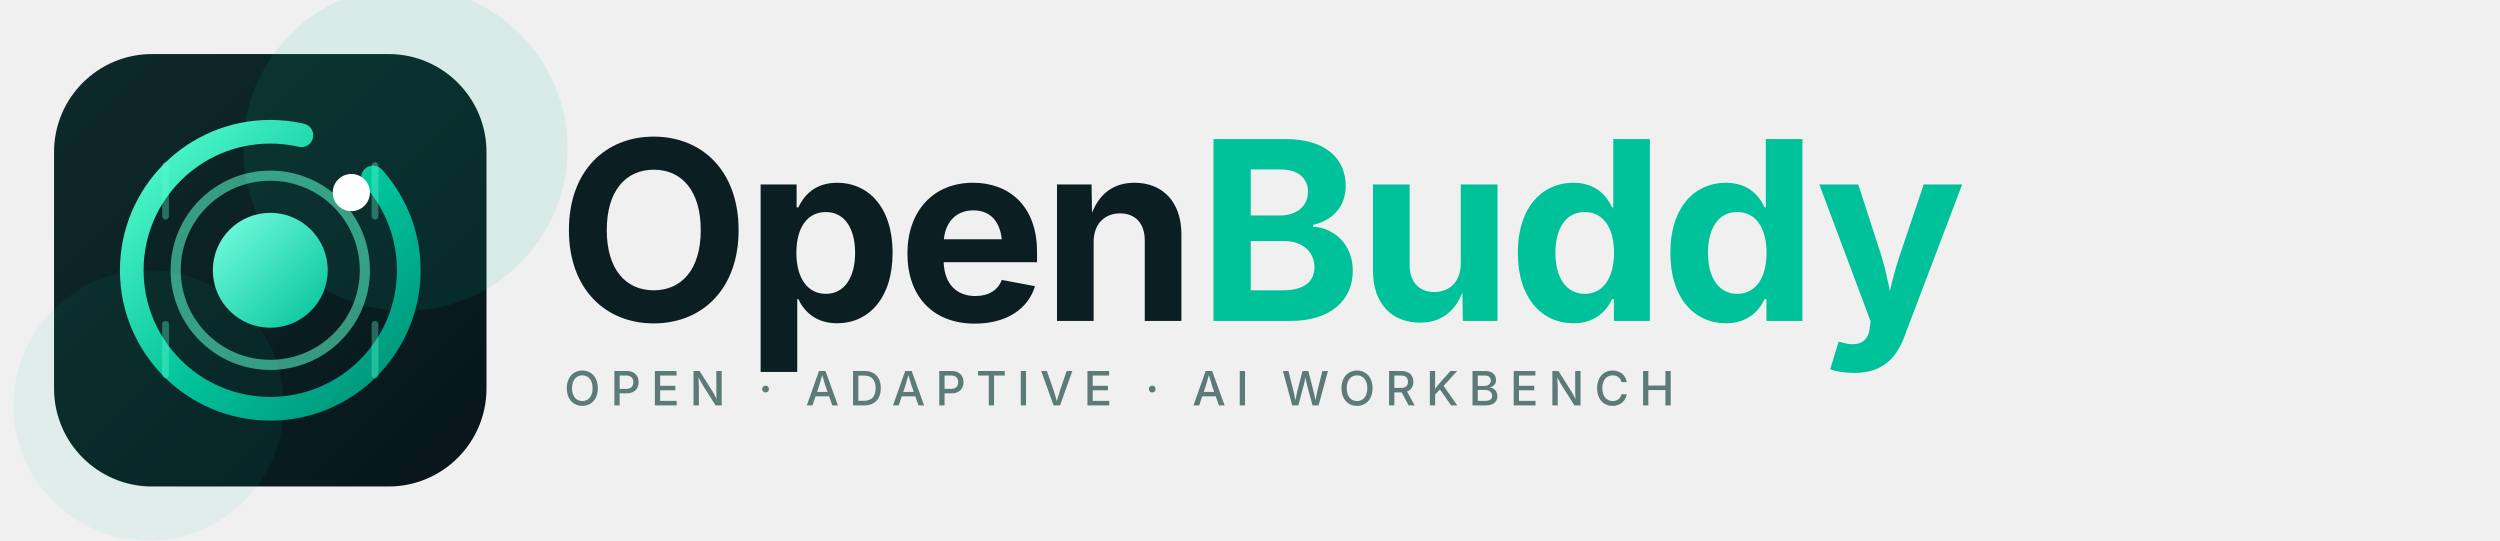
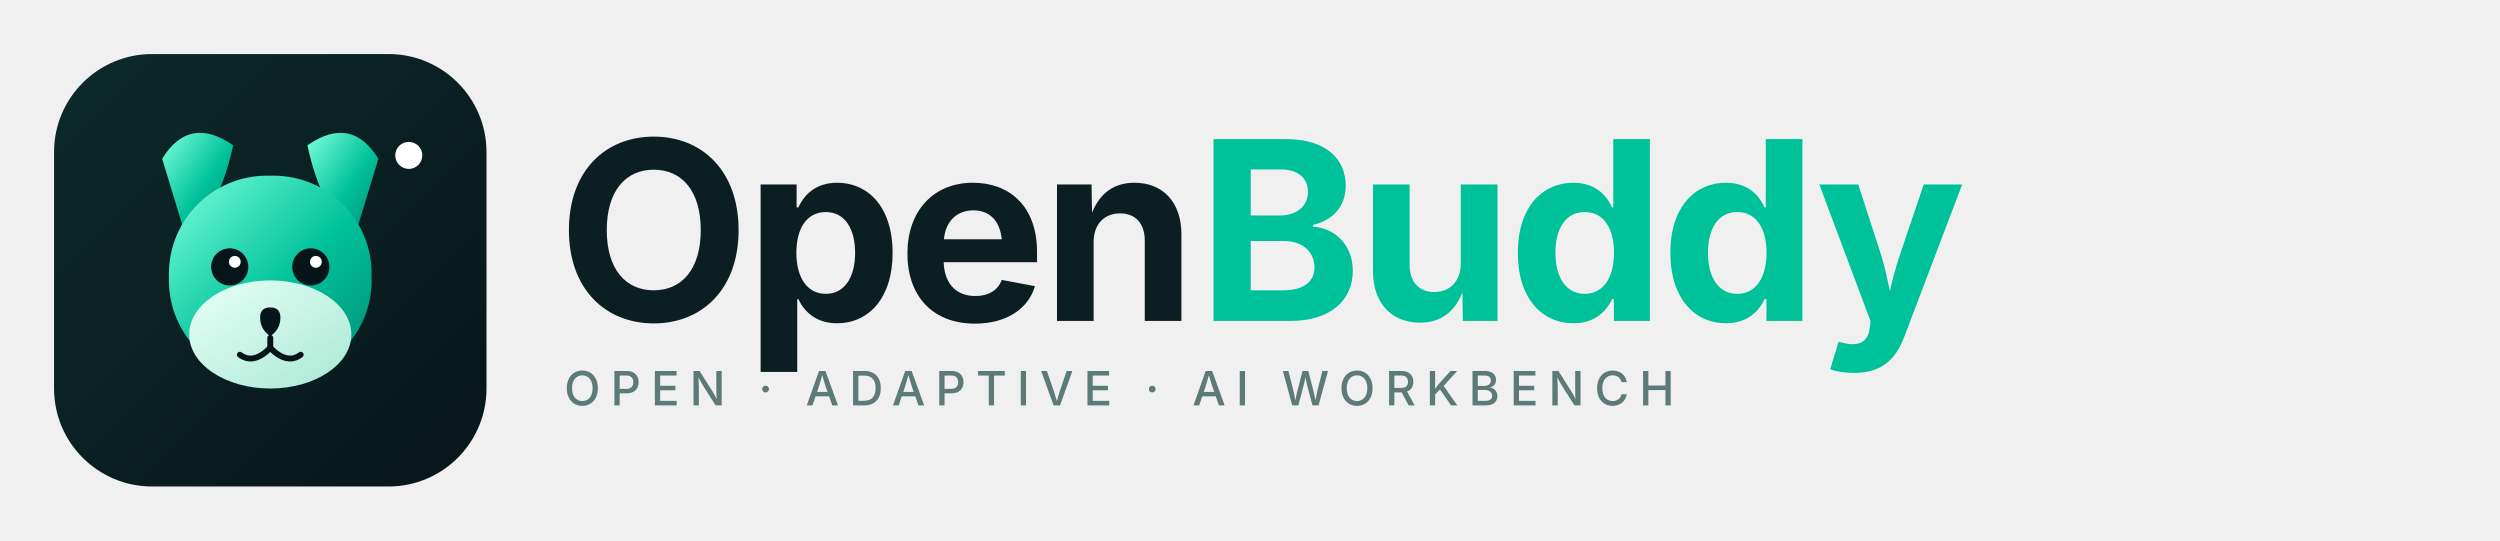
<svg xmlns="http://www.w3.org/2000/svg" width="1480" height="320" viewBox="0 0 1480 320" role="img" aria-label="OpenBuddy">
  <defs>
    <linearGradient id="bg" x1="0" y1="0" x2="1" y2="1">
      <stop stop-color="#0E2A2A" />
      <stop offset="1" stop-color="#06151A" />
    </linearGradient>
-     <linearGradient id="ring" x1="0" y1="0" x2="1" y2="1">
-       <stop stop-color="#5BFFD0" />
+     <linearGradient id="fur" x1="0" y1="0" x2="1" y2="1">
+       <stop stop-color="#7BFFE0" />
      <stop offset=".55" stop-color="#00C29A" />
      <stop offset="1" stop-color="#008C75" />
    </linearGradient>
-     <linearGradient id="core" x1="0" y1="0" x2="1" y2="1">
-       <stop stop-color="#7BFFE0" />
-       <stop offset="1" stop-color="#00C29A" />
+     <linearGradient id="muzzle" x1="0" y1="0" x2="1" y2="1">
+       <stop stop-color="#E8FFF7" />
+       <stop offset="1" stop-color="#A8E8D4" />
    </linearGradient>
  </defs>
  <g transform="translate(32 32)">
    <rect x="0" y="0" width="256" height="256" rx="58" fill="url(#bg)" />
-     <circle cx="208" cy="56" r="96" fill="#00C29A" opacity=".10" />
-     <circle cx="56" cy="208" r="80" fill="#00C29A" opacity=".07" />
-     <circle cx="128" cy="128" r="82" fill="none" stroke="url(#ring)" stroke-width="14" stroke-linecap="round" stroke-dasharray="460 50" stroke-dashoffset="55" />
-     <circle cx="128" cy="128" r="56" fill="none" stroke="#5BFFD0" stroke-width="6" opacity=".55" />
-     <circle cx="128" cy="128" r="34" fill="url(#core)" />
-     <circle cx="176" cy="82" r="11" fill="#FFFFFF" />
-     <path d="M66 66 L66 96" stroke="#5BFFD0" stroke-width="4" stroke-linecap="round" opacity=".35" />
-     <path d="M190 66 L190 96" stroke="#5BFFD0" stroke-width="4" stroke-linecap="round" opacity=".35" />
-     <path d="M66 190 L66 160" stroke="#5BFFD0" stroke-width="4" stroke-linecap="round" opacity=".35" />
-     <path d="M190 190 L190 160" stroke="#5BFFD0" stroke-width="4" stroke-linecap="round" opacity=".35" />
+     <path d="M64 62 Q80 36 106 54 Q98 92 78 108 Z" fill="url(#fur)" />
+     <path d="M192 62 Q176 36 150 54 Q158 92 178 108 Z" fill="url(#fur)" />
+     <rect x="68" y="72" width="120" height="120" rx="58" fill="url(#fur)" />
+     <ellipse cx="128" cy="166" rx="48" ry="32" fill="url(#muzzle)" />
+     <circle cx="104" cy="126" r="11" fill="#06151A" />
+     <circle cx="152" cy="126" r="11" fill="#06151A" />
+     <circle cx="107" cy="123" r="3.5" fill="#FFFFFF" />
+     <circle cx="155" cy="123" r="3.5" fill="#FFFFFF" />
+     <path d="M122 156 Q122 150 128 150 Q134 150 134 156 Q134 163 128 167 Q122 163 122 156 Z" fill="#06151A" />
+     <path d="M128 168 L128 174" stroke="#06151A" stroke-width="3.5" stroke-linecap="round" />
+     <path d="M128 174 Q118 184 110 178" fill="none" stroke="#06151A" stroke-width="3.5" stroke-linecap="round" />
+     <path d="M128 174 Q138 184 146 178" fill="none" stroke="#06151A" stroke-width="3.5" stroke-linecap="round" />
+     <circle cx="210" cy="60" r="8" fill="#FFFFFF" />
  </g>
  <g transform="translate(330 0)" font-family="Inter, -apple-system, BlinkMacSystemFont, 'Segoe UI', Roboto, system-ui, sans-serif">
    <text x="0" y="190" font-size="148" font-weight="700" letter-spacing="-3" fill="#0B1F22">
      Open<tspan font-weight="700" fill="#00C29A">Buddy</tspan>
    </text>
    <text x="4" y="240" font-size="28" font-weight="500" letter-spacing="6" fill="#5C7A78">
      OPEN · ADAPTIVE · AI WORKBENCH
    </text>
  </g>
</svg>
